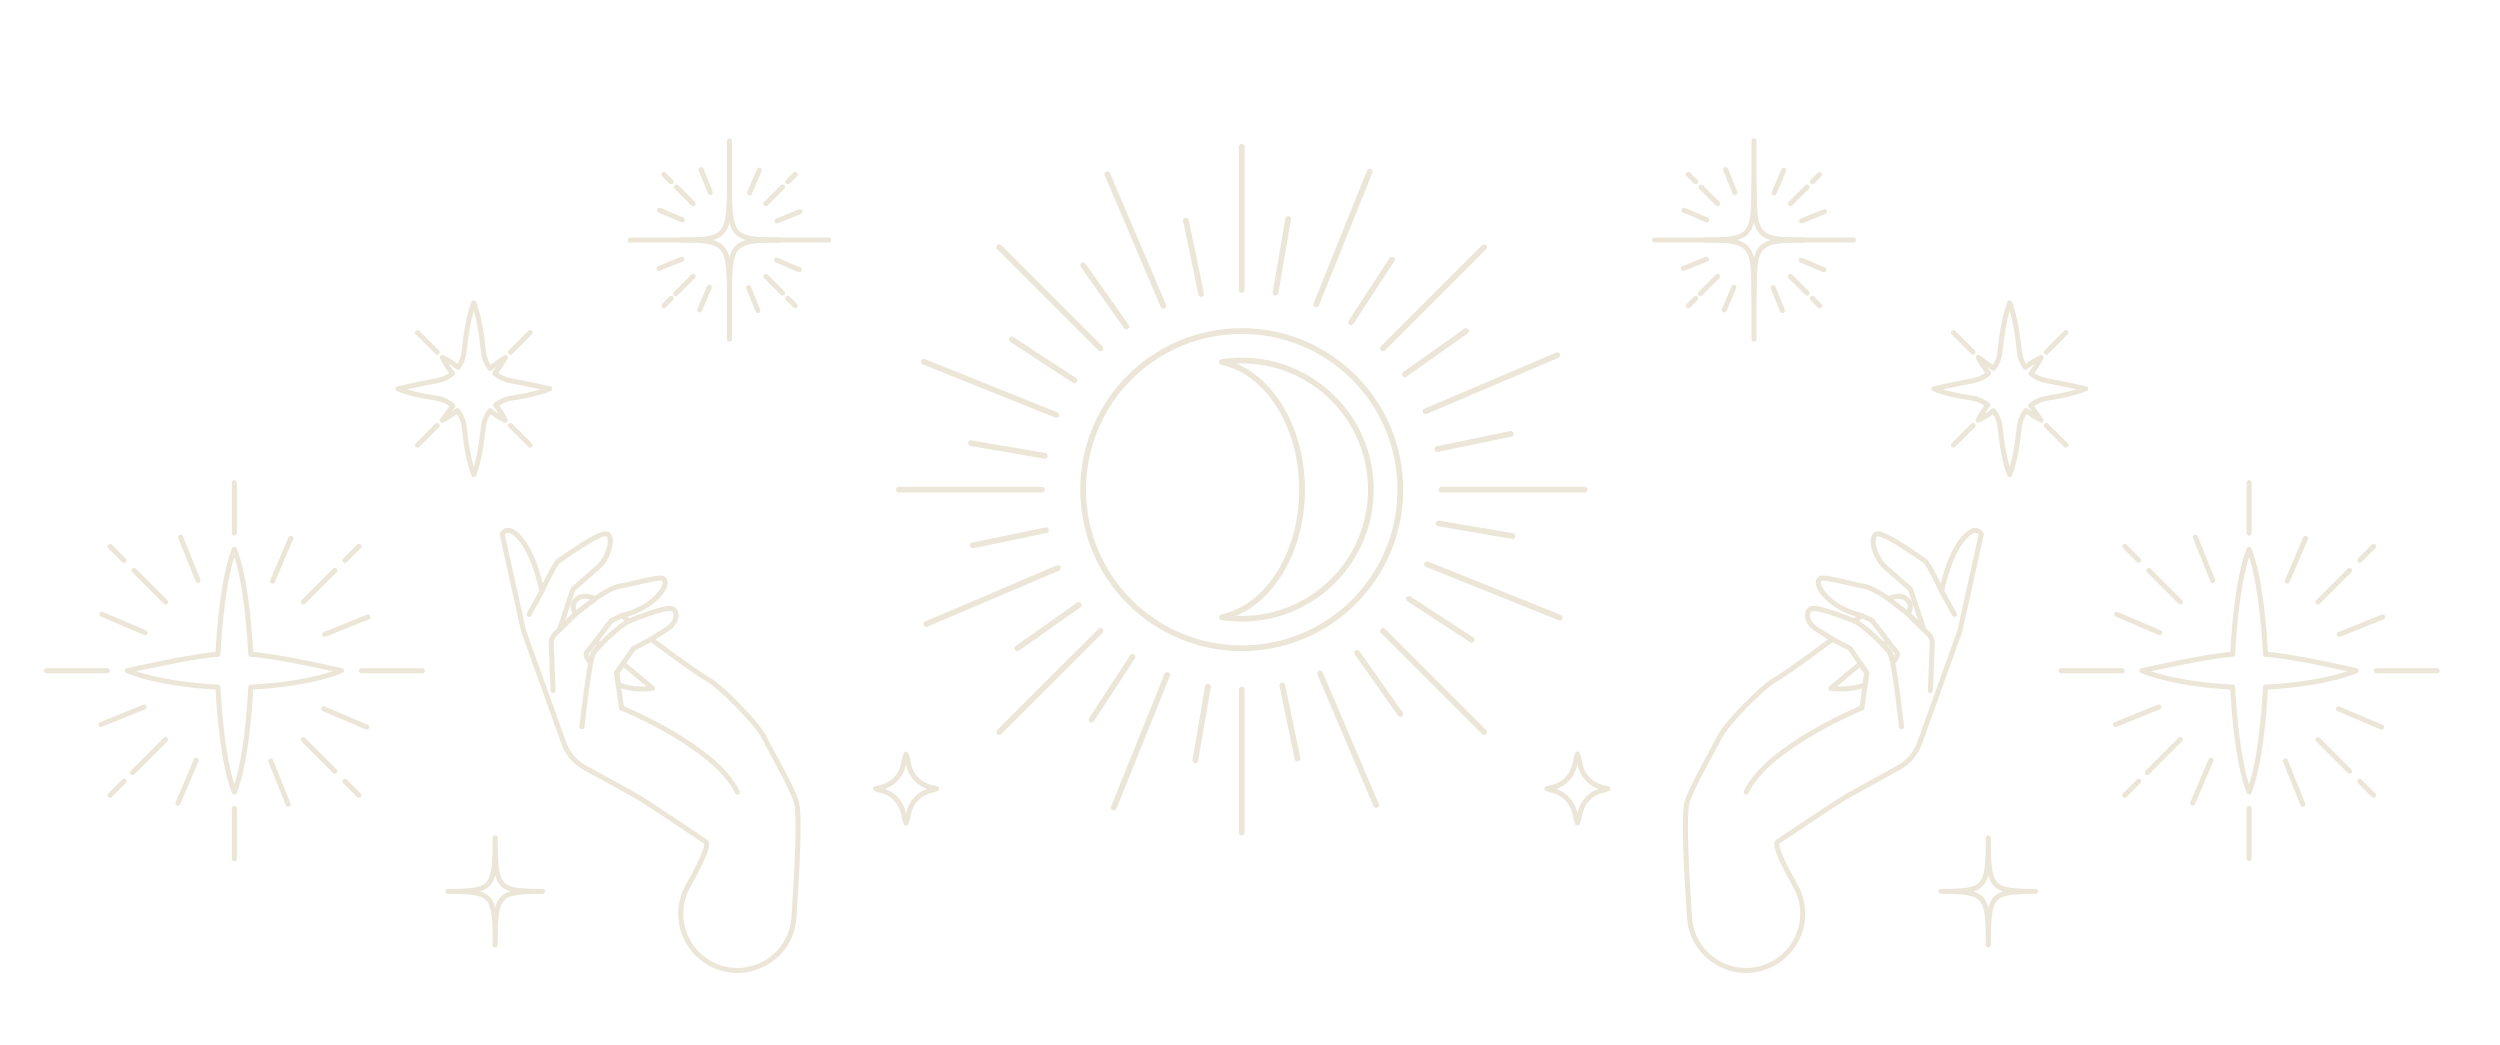
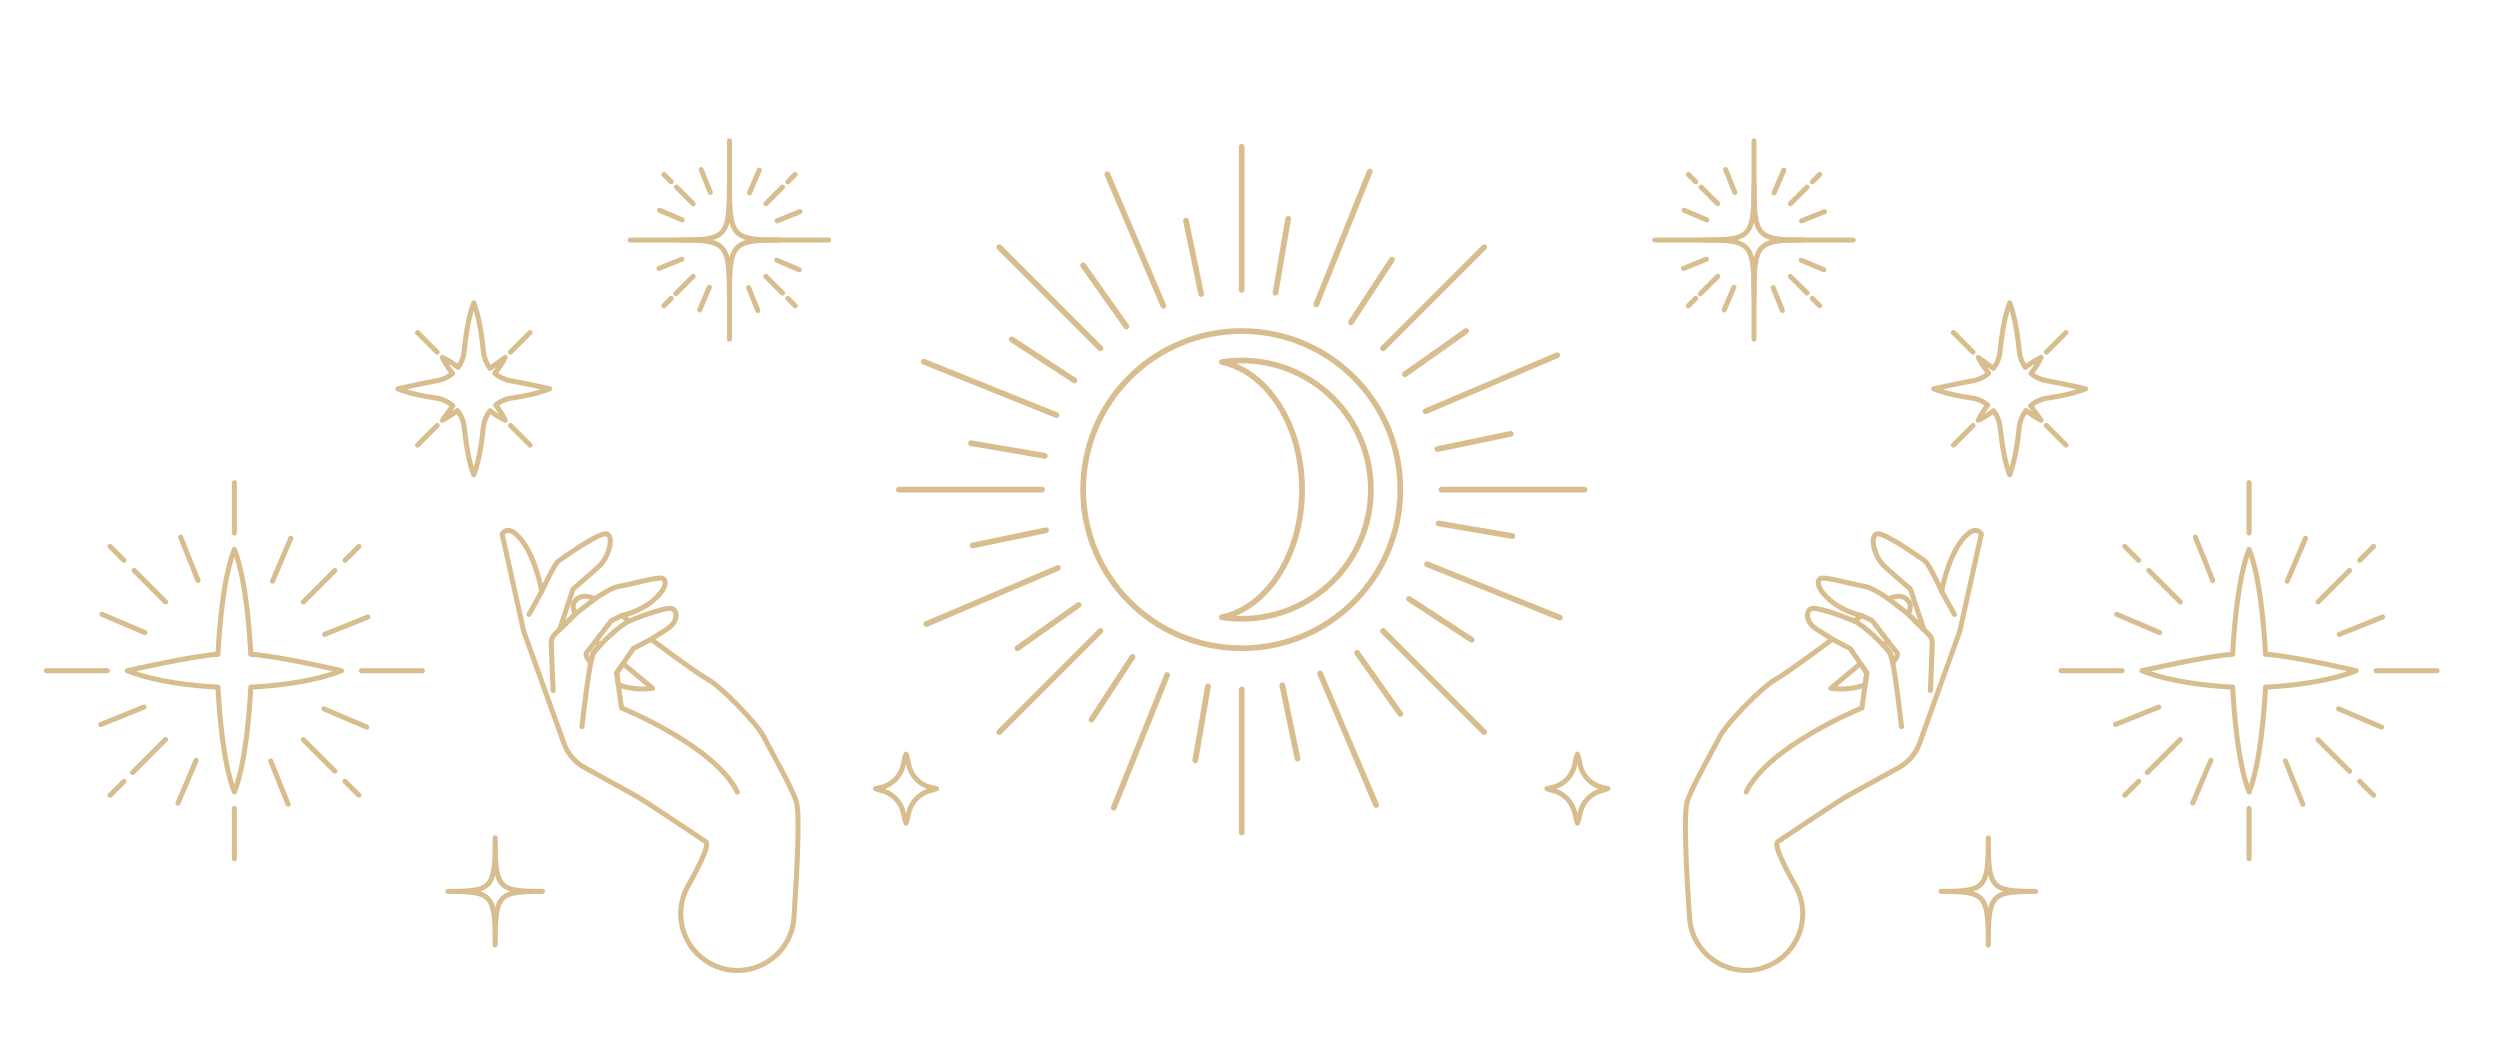
<svg xmlns="http://www.w3.org/2000/svg" version="1.2" viewBox="59 351 1089 456" width="1091" height="456">
  <style>
-     .s0 { fill: none; stroke: #ece6d8; stroke-linecap: round; stroke-linejoin: round; stroke-width: 2.5 }
-     .s1 { fill: none; stroke: #ece6d8; stroke-linecap: round; stroke-linejoin: round; stroke-width: 2.2 }
+     .s0 { fill: none; stroke: #d8bd8f; stroke-linecap: round; stroke-linejoin: round; stroke-width: 2.5 }
+     .s1 { fill: none; stroke: #d8bd8f; stroke-linecap: round; stroke-linejoin: round; stroke-width: 2.2 }
    /* Central sun — mirrors the &lt;Sunburst pulseRays&gt; decoration in the app: each
-        ray twinkles on its own offset clock, so the sun shimmers in place rather
-        than pulsing as one block. fill-box + center pivots each ray on its own
-        centre. CSS animation runs even when the file is shown via an &lt;img&gt; tag.
+        ray twinkles on its own offset clock, so the sun shimmers rather than
+        pulsing as one block. Each ray scales from its INNER end (the root touching
+        the sun), so the root stays pinned and only the outer tail extends/retracts.
+        transform-box: fill-box makes transform-origin resolve against each ray's
+        own bounding box; the per-ray origin keyword below picks the bbox corner/
+        edge where that ray's inner end sits (the rays radiate in all directions,
+        so the corner differs per ray). CSS animation runs even when the file is
+        shown via an &lt;img&gt; tag.
       NB: this style block is wrapped in CDATA so the "&lt;" in these comments and
       in the "&gt; path" child selectors can't break the strict XML parse that an
       &lt;img&gt;-loaded SVG goes through. */
    .bar-sun-rays &gt; path {
      transform-box: fill-box;
-       transform-origin: center;
      animation: bar-sun-flare 2.4s ease-in-out infinite;
    }
+     /* Per-ray pivot = the bbox corner/edge at the ray's inner (sun-side) end. */
+     .bar-sun-rays &gt; path:nth-child(1)  { transform-origin: center bottom; }
+     .bar-sun-rays &gt; path:nth-child(2)  { transform-origin: center top; }
+     .bar-sun-rays &gt; path:nth-child(3)  { transform-origin: left center; }
+     .bar-sun-rays &gt; path:nth-child(4)  { transform-origin: right center; }
+     .bar-sun-rays &gt; path:nth-child(5)  { transform-origin: left bottom; }
+     .bar-sun-rays &gt; path:nth-child(6)  { transform-origin: right top; }
+     .bar-sun-rays &gt; path:nth-child(7)  { transform-origin: left top; }
+     .bar-sun-rays &gt; path:nth-child(8)  { transform-origin: right bottom; }
+     .bar-sun-rays &gt; path:nth-child(9)  { transform-origin: left bottom; }
+     .bar-sun-rays &gt; path:nth-child(10) { transform-origin: right top; }
+     .bar-sun-rays &gt; path:nth-child(11) { transform-origin: left top; }
+     .bar-sun-rays &gt; path:nth-child(12) { transform-origin: right bottom; }
+     .bar-sun-rays &gt; path:nth-child(13) { transform-origin: left bottom; }
+     .bar-sun-rays &gt; path:nth-child(14) { transform-origin: right top; }
+     .bar-sun-rays &gt; path:nth-child(15) { transform-origin: left top; }
+     .bar-sun-rays &gt; path:nth-child(16) { transform-origin: right bottom; }
+     .bar-sun-rays &gt; path:nth-child(17) { transform-origin: left bottom; }
+     .bar-sun-rays &gt; path:nth-child(18) { transform-origin: right top; }
+     .bar-sun-rays &gt; path:nth-child(19) { transform-origin: left top; }
+     .bar-sun-rays &gt; path:nth-child(20) { transform-origin: right bottom; }
+     .bar-sun-rays &gt; path:nth-child(21) { transform-origin: left bottom; }
+     .bar-sun-rays &gt; path:nth-child(22) { transform-origin: right top; }
+     .bar-sun-rays &gt; path:nth-child(23) { transform-origin: left top; }
+     .bar-sun-rays &gt; path:nth-child(24) { transform-origin: right bottom; }
+     .bar-sun-rays &gt; path:nth-child(25) { transform-origin: left top; }
+     .bar-sun-rays &gt; path:nth-child(26) { transform-origin: right bottom; }
+     .bar-sun-rays &gt; path:nth-child(27) { transform-origin: right top; }
+     .bar-sun-rays &gt; path:nth-child(28) { transform-origin: left bottom; }
+     .bar-sun-rays &gt; path:nth-child(29) { transform-origin: left bottom; }
+     .bar-sun-rays &gt; path:nth-child(30) { transform-origin: right top; }
+     .bar-sun-rays &gt; path:nth-child(31) { transform-origin: left top; }
+     .bar-sun-rays &gt; path:nth-child(32) { transform-origin: right bottom; }
    /* 8 phase buckets across the 32 rays → staggered, organic shimmer. */
    .bar-sun-rays &gt; path:nth-child(8n+1) { animation-duration: 2.05s; animation-delay: -0.10s; }
    .bar-sun-rays &gt; path:nth-child(8n+2) { animation-duration: 2.55s; animation-delay: -0.80s; }
    .bar-sun-rays &gt; path:nth-child(8n+3) { animation-duration: 2.25s; animation-delay: -1.45s; }
    .bar-sun-rays &gt; path:nth-child(8n+4) { animation-duration: 2.80s; animation-delay: -0.35s; }
    .bar-sun-rays &gt; path:nth-child(8n+5) { animation-duration: 2.15s; animation-delay: -1.90s; }
    .bar-sun-rays &gt; path:nth-child(8n+6) { animation-duration: 2.65s; animation-delay: -0.60s; }
    .bar-sun-rays &gt; path:nth-child(8n+7) { animation-duration: 2.35s; animation-delay: -1.25s; }
    .bar-sun-rays &gt; path:nth-child(8n+8) { animation-duration: 2.90s; animation-delay: -2.05s; }
    @keyframes bar-sun-flare {
-       0%, 100% { transform: scale(0.74); opacity: 0.6; }
-       50%      { transform: scale(1.18); opacity: 1; }
+       0%, 100% { transform: scale(0.85); opacity: 0.6; }
+       50%      { transform: scale(1.12); opacity: 1; }
    }
  </style>
  <g>
    <g>
      <g>
        <path class="s0" d="m599.89 633.89c-38.27 0-69.21-30.94-69.21-69.21 0-38.28 30.94-69.21 69.21-69.21 38.28 0 69.21 30.93 69.21 69.21 0 38.27-30.93 69.21-69.21 69.21z" />
        <path class="s0" d="m599.89 508.32q-4.42 0.01-8.66 0.67c19.82 4.16 34.99 27.51 34.99 55.69 0 28.18-15.17 51.53-34.99 55.69q4.24 0.66 8.66 0.67c31.13 0 56.36-25.23 56.36-56.36 0-31.13-25.23-56.36-56.36-56.36z" />
        <g class="bar-sun-rays">
          <path class="s0" d="m599.89 477.49v-62.43" />
          <path class="s0" d="m599.89 714.3v-62.43" />
          <path class="s0" d="m687.09 564.68h62.42" />
          <path class="s0" d="m450.27 564.68h62.43" />
          <path class="s0" d="m661.55 503.02l44.14-44.14" />
          <path class="s0" d="m494.09 670.48l44.15-44.14" />
          <path class="s0" d="m661.55 626.34l44.14 44.14" />
          <path class="s0" d="m494.09 458.88l44.15 44.14" />
          <path class="s0" d="m632.44 483.79l23.31-57.92" />
          <path class="s0" d="m544.04 703.48l23.3-57.91" />
          <path class="s0" d="m680.78 597.23l57.92 23.3" />
          <path class="s0" d="m461.09 508.83l57.91 23.3" />
          <path class="s0" d="m680.11 530.5l57.43-24.48" />
          <path class="s0" d="m462.25 623.34l57.43-24.48" />
          <path class="s0" d="m634.07 644.89l24.48 57.43" />
          <path class="s0" d="m541.24 427.03l24.47 57.43" />
          <path class="s0" d="m671.09 514.34l26.68-18.87" />
          <path class="s0" d="m502.01 633.89l26.69-18.87" />
          <path class="s0" d="m650.23 635.87l18.87 26.69" />
          <path class="s0" d="m530.68 466.8l18.87 26.69" />
          <path class="s0" d="m685.27 546.97l32-6.64" />
          <path class="s0" d="m482.51 589.02l32-6.63" />
          <path class="s0" d="m617.6 650.06l6.64 32" />
          <path class="s0" d="m575.55 447.3l6.63 32" />
          <path class="s0" d="m685.83 579.42l32.22 5.53" />
          <path class="s0" d="m481.74 544.41l32.21 5.52" />
          <path class="s0" d="m585.15 650.62l-5.53 32.21" />
          <path class="s0" d="m620.16 446.53l-5.52 32.21" />
          <path class="s0" d="m647.57 491.67l17.87-27.36" />
          <path class="s0" d="m534.34 665.05l17.88-27.37" />
          <path class="s0" d="m672.9 612.36l27.36 17.87" />
          <path class="s0" d="m499.52 499.13l27.37 17.87" />
        </g>
      </g>
      <g>
        <g>
          <path class="s1" d="m405.62 701.34c-1.45-5.8-11.38-22.89-14.25-28.72-2.88-5.83-18.72-21.96-24.24-25-5.52-3.05-24.98-17.65-24.98-17.65 0 0 2.39-1.64 6.84-4.36 4.45-2.71 5.08-7.53 2.53-8.94-2.55-1.41-19.03 5.38-19.03 5.38l-3.09-2.44c0 0 7.66-1.5 13.58-6.54 5.92-5.04 6.15-8.8 4.23-9.67-1.92-0.87-15.1 2.93-18.88 3.43-3.39 0.45-9.44 4.63-10.65 5.49-0.19-0.13-0.78-0.37-2.28-0.8-3.5-1.01-5.8 0.49-6.9 2.47-1.09 1.98 0.6 4.94 0.6 4.94l-6.94 6.89 5.93-17.78c0 0 5.92-5.04 11.03-9.61 5.1-4.57 7.02-14.41 3.19-14.49-3.83-0.08-18.81 10.67-20.6 11.9-1.78 1.23-7.26 13.17-7.26 13.17 0 0-2.6-14.36-8.8-22.21-6.19-7.85-8.5-2.66-8.5-2.66l9.36 42.27 17.61 49.02c1.6 4.47 4.78 8.2 8.93 10.49l21.91 12.08c4.62 2.55 21.17 13.79 31.05 20.35 1.77 1.17-2.62 10.15-7.8 19.37-6.71 11.94-2.34 27.07 9.66 33.69 15.84 8.74 35.4-1.94 36.62-19.99 1.43-21.21 2.55-44.37 1.13-50.08zm-88.79-65.13c-0.25 0.6-1.02 3.87-1.02 3.87 0 0-3.09-2.84-1.67-4.52 1.42-1.67 3.62-4.55 3.62-4.55l2.34 1.29c0 0-3.03 3.32-3.27 3.91zm10.99 13.54l-0.7-5.09 2.77-4.06 12.92 10.77c0 0-8.12 1.34-14.99-1.62z" />
          <path class="s1" d="m342.15 629.97l-7.76 4.02-7.27 10.67 2.1 15.28c0 0 40.95 16.6 50.56 36.75" />
          <path class="s1" d="m311.96 668.14c0 0 3.23-28.95 4.87-31.93 1.64-2.97 12.27-12.82 15.66-14.16" />
          <path class="s1" d="m317.46 612.47l-8.36 6.46-6.94 6.89-1.96 1.89c-1.12 1.07-1.73 2.57-1.66 4.12l0.82 20.5" />
          <path class="s1" d="m294.45 609.01l-5.58 10.12" />
          <path class="s1" d="m329.4 619.61l-4.66 2.27-6.98 9.13" />
        </g>
        <g>
          <path class="s1" d="m248.76 536.69l-8.55 8.55" />
          <path class="s1" d="m289.32 496.13l-8.55 8.55" />
          <path class="s1" d="m280.77 536.69l8.55 8.55" />
          <path class="s1" d="m240.21 496.13l8.55 8.55" />
          <path class="s1" d="m231.65 520.68c0 0 8.92-2.08 17.24-3.58 2.49-0.45 4.74-1.55 6.59-3.09-1.82-2.4-3.51-4.92-4.44-7.04 2.09 0.9 4.57 2.56 6.93 4.34 1.39-1.95 2.3-4.27 2.55-6.78 0.76-7.43 2.05-15.82 4.24-21.36 2.19 5.55 3.49 13.95 4.24 21.4 0.28 2.68 1.3 5.15 2.86 7.19 3.2-2.28 6.62-4.79 6.62-4.79-0.82 1.89-2.85 4.69-4.56 6.96 1.88 1.6 4.17 2.74 6.72 3.2 8.25 1.5 17.24 3.55 17.24 3.55-5.01 1.98-10.86 3.22-16.46 4-2.68 0.37-5.1 1.46-7.1 3.05 1.71 2.28 3.28 4.66 4.16 6.67-2.01-0.87-4.38-2.43-6.65-4.14-1.57 2.05-2.61 4.52-2.9 7.24-0.77 7.27-2.05 15.32-4.17 20.7-2.12-5.38-3.4-13.43-4.17-20.7-0.29-2.77-1.36-5.28-2.98-7.35-2.2 1.64-4.78 3.48-6.57 4.25 0 0 2.35-3.22 4.58-6.34-2.07-1.77-4.66-2.98-7.51-3.38-5.61-0.78-11.46-2.02-16.46-4z" />
        </g>
        <path class="s1" d="m440.1 695.16q1.32 0.52 2.78 0.88c4.88 1.23 8.53 5.28 9.46 10.23 0.28 1.48 0.62 2.85 1.06 3.96 0.43-1.11 0.78-2.48 1.05-3.96 0.93-4.95 4.58-9 9.46-10.23q1.46-0.36 2.78-0.88c0 0-0.87-0.19-2.14-0.47-5.13-1.09-9.12-5.17-10.04-10.34-0.29-1.58-0.65-3.07-1.11-4.25-0.47 1.18-0.83 2.66-1.11 4.25-0.93 5.15-4.9 9.22-10.01 10.33-1.3 0.28-2.18 0.48-2.18 0.48z" />
        <g>
          <path class="s1" d="m274.1 716.64c0 22.14-1.09 23.37-20.64 23.37 19.55 0 20.64 1.23 20.64 23.38 0-22.15 1.08-23.38 20.63-23.38-19.55 0-20.63-1.23-20.63-23.37z" />
        </g>
      </g>
      <g>
        <g>
          <path class="s1" d="m795.3 751.42c1.22 18.05 20.77 28.73 36.62 19.99 12-6.62 16.37-21.75 9.66-33.69-5.18-9.22-9.58-18.2-7.8-19.37 9.88-6.56 26.42-17.8 31.05-20.35l21.9-12.08c4.16-2.29 7.33-6.02 8.94-10.49l17.6-49.02 9.36-42.27c0 0-2.3-5.19-8.5 2.66-6.19 7.85-8.8 22.21-8.8 22.21 0 0-5.47-11.94-7.26-13.17-1.78-1.23-16.76-11.98-20.59-11.9-3.83 0.08-1.92 9.92 3.19 14.49 5.1 4.57 11.02 9.61 11.02 9.61l5.93 17.78-6.93-6.89c0 0 1.68-2.96 0.59-4.94-1.09-1.98-3.39-3.48-6.9-2.47-1.49 0.43-2.09 0.67-2.28 0.8-1.21-0.86-7.25-5.04-10.64-5.49-3.79-0.5-16.96-4.3-18.88-3.43-1.92 0.87-1.7 4.63 4.22 9.67 5.92 5.04 13.58 6.54 13.58 6.54l-3.08 2.44c0 0-16.49-6.79-19.03-5.38-2.55 1.41-1.92 6.23 2.53 8.94 4.45 2.72 6.83 4.36 6.83 4.36 0 0-19.45 14.6-24.97 17.65-5.52 3.04-21.37 19.17-24.24 25-2.88 5.83-12.8 22.92-14.25 28.72-1.43 5.71-0.31 28.87 1.13 50.08zm84.39-119.12l2.33-1.29c0 0 2.2 2.88 3.62 4.55 1.42 1.68-1.66 4.52-1.66 4.52 0 0-0.78-3.27-1.03-3.87-0.24-0.59-3.26-3.91-3.26-3.91zm-22.71 19.07l12.91-10.77 2.77 4.06-0.7 5.09c-6.86 2.96-14.98 1.62-14.98 1.62z" />
          <path class="s1" d="m857.63 629.97l7.76 4.02 7.27 10.67-2.1 15.28c0 0-40.95 16.6-50.56 36.75" />
          <path class="s1" d="m887.83 668.14c0 0-3.24-28.95-4.88-31.93-1.63-2.97-12.26-12.82-15.65-14.16" />
          <path class="s1" d="m882.32 612.47l8.37 6.46 6.93 6.89 1.97 1.89c1.12 1.07 1.72 2.57 1.66 4.12l-0.82 20.5" />
          <path class="s1" d="m905.33 609.01l5.59 10.12" />
          <path class="s1" d="m870.38 619.61l4.67 2.27 6.97 9.13" />
        </g>
        <g>
          <path class="s1" d="m951.03 536.69l8.55 8.55" />
          <path class="s1" d="m910.47 496.13l8.55 8.55" />
          <path class="s1" d="m919.02 536.69l-8.55 8.55" />
          <path class="s1" d="m959.58 496.13l-8.55 8.55" />
          <path class="s1" d="m968.14 520.68c0 0-8.92-2.08-17.24-3.58-2.5-0.45-4.74-1.55-6.59-3.09 1.82-2.4 3.51-4.92 4.43-7.04-2.09 0.9-4.56 2.56-6.92 4.34-1.39-1.95-2.3-4.27-2.56-6.78-0.76-7.43-2.05-15.82-4.24-21.36-2.19 5.55-3.48 13.95-4.24 21.4-0.27 2.68-1.29 5.15-2.85 7.19-3.2-2.28-6.62-4.79-6.62-4.79 0.82 1.89 2.84 4.69 4.55 6.96-1.87 1.6-4.17 2.74-6.72 3.2-8.24 1.5-17.23 3.55-17.23 3.55 5 1.98 10.86 3.22 16.46 4 2.67 0.37 5.1 1.46 7.09 3.05-1.71 2.28-3.28 4.66-4.15 6.67 2-0.87 4.37-2.43 6.65-4.14 1.57 2.05 2.61 4.52 2.89 7.24 0.77 7.27 2.05 15.32 4.17 20.7 2.13-5.38 3.41-13.43 4.17-20.7 0.29-2.77 1.37-5.28 2.99-7.35 2.19 1.64 4.78 3.48 6.56 4.25 0 0-2.35-3.22-4.57-6.34 2.07-1.77 4.65-2.98 7.51-3.38 5.6-0.78 11.46-2.02 16.46-4z" />
        </g>
        <path class="s1" d="m757.5 694.68c-5.11-1.11-9.08-5.18-10-10.33-0.29-1.59-0.65-3.07-1.11-4.25-0.46 1.18-0.83 2.67-1.11 4.25-0.93 5.17-4.92 9.25-10.05 10.34-1.27 0.28-2.14 0.47-2.14 0.47q1.32 0.52 2.78 0.88c4.89 1.23 8.54 5.28 9.46 10.23 0.28 1.48 0.62 2.85 1.06 3.96 0.43-1.11 0.78-2.48 1.06-3.96 0.92-4.95 4.57-9 9.46-10.23q1.45-0.36 2.77-0.88c0 0-0.88-0.2-2.18-0.48z" />
        <g>
          <path class="s1" d="m925.69 716.64c0 22.14 1.08 23.37 20.63 23.37-19.55 0-20.63 1.23-20.63 23.38 0-22.15-1.09-23.38-20.64-23.38 19.55 0 20.64-1.23 20.64-23.37z" />
        </g>
      </g>
      <g>
        <g>
          <path class="s1" d="m1046.67 636.54c-0.59-11.37-2.32-33.51-7.17-45.8-4.84 12.29-6.57 34.43-7.17 45.8-10.48 0.53-39.57 7.16-39.57 7.16 12.28 4.85 28.2 6.58 39.57 7.17 0.6 11.37 2.33 33.51 7.17 45.79 4.85-12.28 6.58-34.42 7.17-45.79 11.37-0.59 27.3-2.32 39.58-7.17 0 0-28.21-6.57-39.58-7.16z" />
          <g>
            <g>
              <path class="s1" d="m957.44 643.7h26.62" />
              <path class="s1" d="m1094.95 643.7h26.62" />
              <path class="s1" d="m1039.5 561.64v21.99" />
              <path class="s1" d="m1039.5 703.78v21.99" />
            </g>
            <g>
              <path class="s1" d="m995.73 599.93l13.76 13.76" />
              <path class="s1" d="m985.24 589.44l6.08 6.08" />
              <path class="s1" d="m1083.36 687.56l-13.76-13.75" />
              <path class="s1" d="m1093.85 698.05l-6.07-6.07" />
              <path class="s1" d="m1009.49 673.72l-14.41 14.41" />
              <path class="s1" d="m1083.36 599.93l-13.76 13.76" />
              <path class="s1" d="m1093.85 589.44l-6.07 6.08" />
              <path class="s1" d="m985.24 698.05l6.08-6.07" />
            </g>
            <g>
              <path class="s1" d="m981.71 619.08l18.74 7.99" />
              <path class="s1" d="m1078.56 660.34l18.74 7.99" />
              <path class="s1" d="m1064.13 585.91l-7.99 18.74" />
              <path class="s1" d="m1022.87 682.76l-7.99 18.74" />
            </g>
            <g>
              <path class="s1" d="m1016.05 585.42l7.6 18.91" />
              <path class="s1" d="m1055.35 683.08l7.61 18.91" />
              <path class="s1" d="m1097.78 620.25l-18.9 7.6" />
              <path class="s1" d="m1000.12 659.55l-18.9 7.61" />
            </g>
          </g>
        </g>
        <g>
          <path class="s1" d="m167.45 636.54c-0.59-11.37-2.33-33.51-7.17-45.8-4.84 12.29-6.58 34.43-7.17 45.8-10.49 0.53-39.58 7.16-39.58 7.16 12.29 4.85 28.21 6.58 39.58 7.17 0.59 11.37 2.33 33.51 7.17 45.79 4.84-12.28 6.58-34.42 7.17-45.79 11.37-0.59 27.3-2.32 39.58-7.17 0 0-28.21-6.57-39.58-7.16z" />
          <g>
            <g>
              <path class="s1" d="m78.22 643.7h26.61" />
              <path class="s1" d="m215.73 643.7h26.61" />
              <path class="s1" d="m160.28 561.64v21.99" />
              <path class="s1" d="m160.28 703.78v21.99" />
            </g>
            <g>
              <path class="s1" d="m116.51 599.93l13.75 13.76" />
              <path class="s1" d="m106.02 589.44l6.07 6.08" />
              <path class="s1" d="m204.14 687.56l-13.76-13.75" />
              <path class="s1" d="m214.63 698.05l-6.08-6.07" />
              <path class="s1" d="m130.26 673.72l-14.4 14.41" />
              <path class="s1" d="m204.14 599.93l-13.76 13.76" />
              <path class="s1" d="m214.63 589.44l-6.08 6.08" />
              <path class="s1" d="m106.02 698.05l6.07-6.07" />
            </g>
            <g>
              <path class="s1" d="m102.48 619.08l18.75 7.99" />
              <path class="s1" d="m199.33 660.34l18.75 7.99" />
              <path class="s1" d="m184.9 585.91l-7.98 18.74" />
              <path class="s1" d="m143.64 682.76l-7.98 18.74" />
            </g>
            <g>
              <path class="s1" d="m136.82 585.42l7.61 18.91" />
              <path class="s1" d="m176.13 683.08l7.61 18.91" />
              <path class="s1" d="m218.56 620.25l-18.9 7.6" />
              <path class="s1" d="m120.9 659.55l-18.9 7.61" />
            </g>
          </g>
        </g>
      </g>
      <g>
        <g>
          <g>
            <path class="s1" d="m333.04 455.75h35.29" />
            <path class="s1" d="m384.35 455.75h35.29" />
            <path class="s1" d="m376.34 412.45v32.85" />
            <path class="s1" d="m376.34 466.2v32.85" />
          </g>
          <g>
            <path class="s1" d="m353.24 432.65l7.26 7.26" />
            <path class="s1" d="m347.71 427.12l3.2 3.21" />
            <path class="s1" d="m399.48 478.89l-7.26-7.26" />
            <path class="s1" d="m405.02 484.43l-3.21-3.21" />
            <path class="s1" d="m360.5 471.59l-7.6 7.6" />
            <path class="s1" d="m399.48 432.65l-7.26 7.26" />
            <path class="s1" d="m405.02 427.12l-3.21 3.21" />
            <path class="s1" d="m347.71 484.43l3.2-3.21" />
          </g>
          <g>
            <path class="s1" d="m345.84 442.76l9.89 4.21" />
            <path class="s1" d="m396.94 464.53l9.89 4.21" />
            <path class="s1" d="m389.33 425.25l-4.21 9.9" />
            <path class="s1" d="m367.56 476.35l-4.21 9.89" />
          </g>
          <g>
            <path class="s1" d="m363.96 425l4.02 9.97" />
            <path class="s1" d="m384.7 476.53l4.02 9.97" />
            <path class="s1" d="m407.09 443.37l-9.97 4.02" />
            <path class="s1" d="m355.56 464.11l-9.97 4.02" />
          </g>
        </g>
        <path class="s1" d="m376.34 430.97c0 23.48-1.15 24.78-21.87 24.78 20.72 0 21.87 1.3 21.87 24.78 0-23.48 1.15-24.78 21.87-24.78-20.72 0-21.87-1.3-21.87-24.78z" />
      </g>
      <g>
        <g>
          <g>
            <path class="s1" d="m780.15 455.75h35.28" />
            <path class="s1" d="m831.46 455.75h35.28" />
            <path class="s1" d="m823.45 412.45v32.85" />
            <path class="s1" d="m823.45 466.2v32.85" />
          </g>
          <g>
            <path class="s1" d="m800.35 432.65l7.26 7.26" />
            <path class="s1" d="m794.81 427.12l3.21 3.21" />
            <path class="s1" d="m846.59 478.89l-7.26-7.26" />
            <path class="s1" d="m852.12 484.43l-3.21-3.21" />
            <path class="s1" d="m807.61 471.59l-7.6 7.6" />
            <path class="s1" d="m846.59 432.65l-7.26 7.26" />
            <path class="s1" d="m852.12 427.12l-3.21 3.21" />
            <path class="s1" d="m794.81 484.43l3.21-3.21" />
          </g>
          <g>
            <path class="s1" d="m792.95 442.76l9.89 4.21" />
            <path class="s1" d="m844.05 464.53l9.89 4.21" />
            <path class="s1" d="m836.44 425.25l-4.22 9.9" />
            <path class="s1" d="m814.67 476.35l-4.22 9.89" />
          </g>
          <g>
            <path class="s1" d="m811.07 425l4.01 9.97" />
            <path class="s1" d="m831.81 476.53l4.01 9.97" />
            <path class="s1" d="m854.2 443.37l-9.98 4.02" />
            <path class="s1" d="m802.67 464.11l-9.97 4.02" />
          </g>
        </g>
        <path class="s1" d="m823.45 430.97c0 23.48-1.16 24.78-21.88 24.78 20.72 0 21.88 1.3 21.88 24.78 0-23.48 1.15-24.78 21.87-24.78-20.72 0-21.87-1.3-21.87-24.78z" />
      </g>
    </g>
  </g>
</svg>
